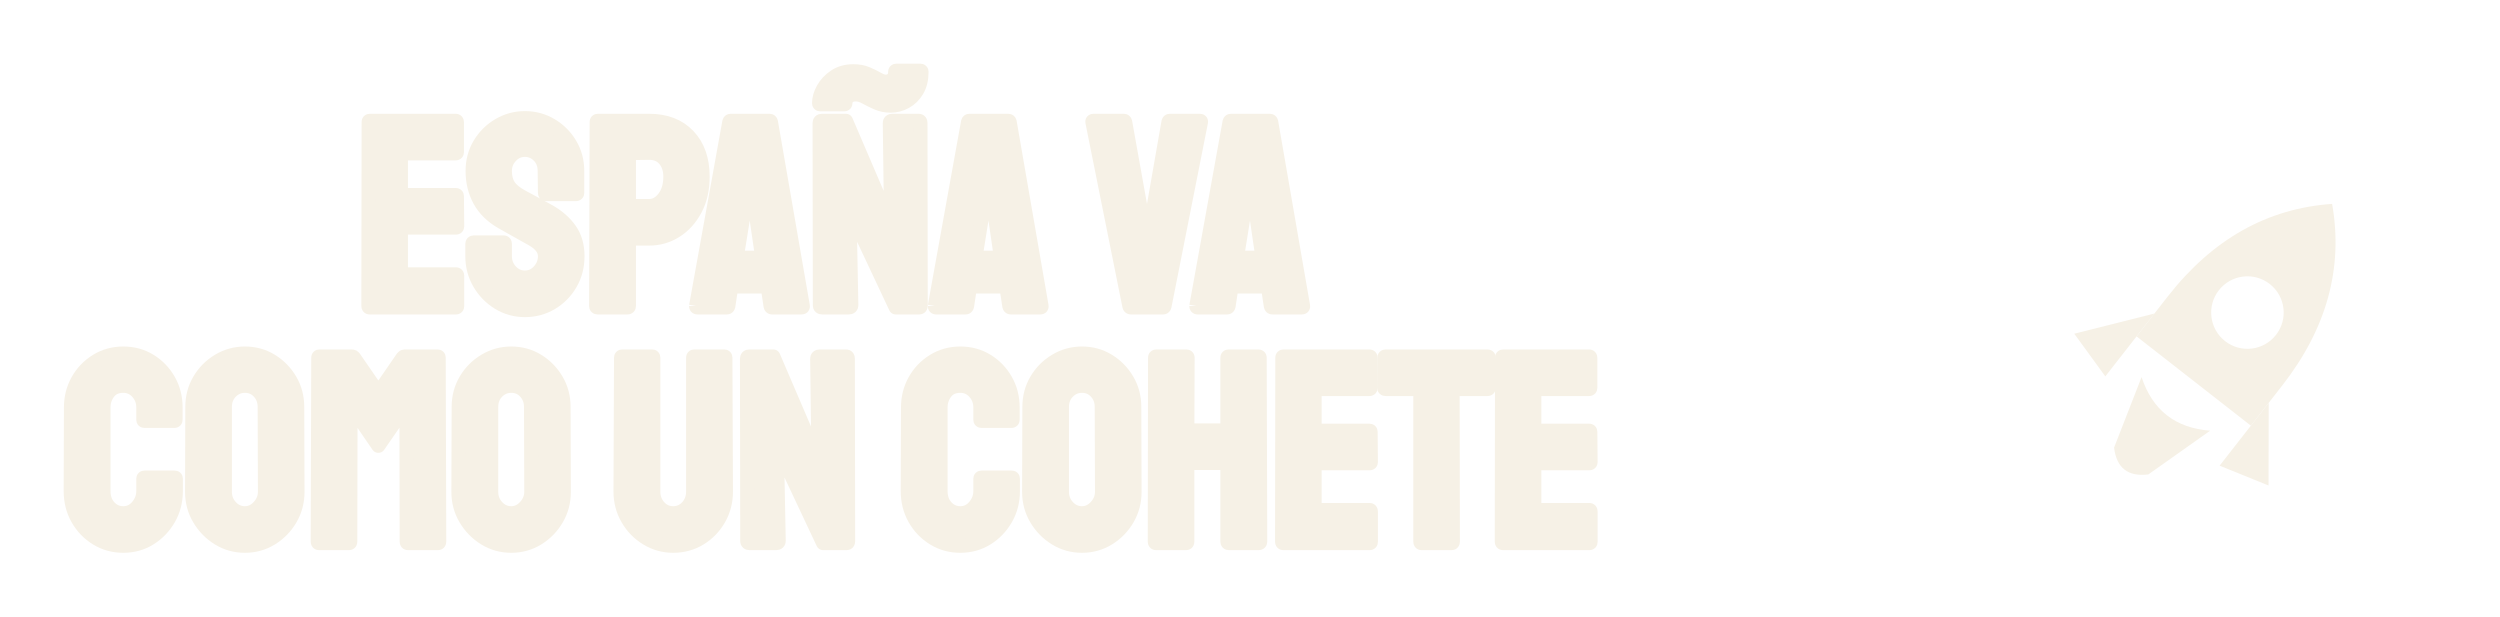
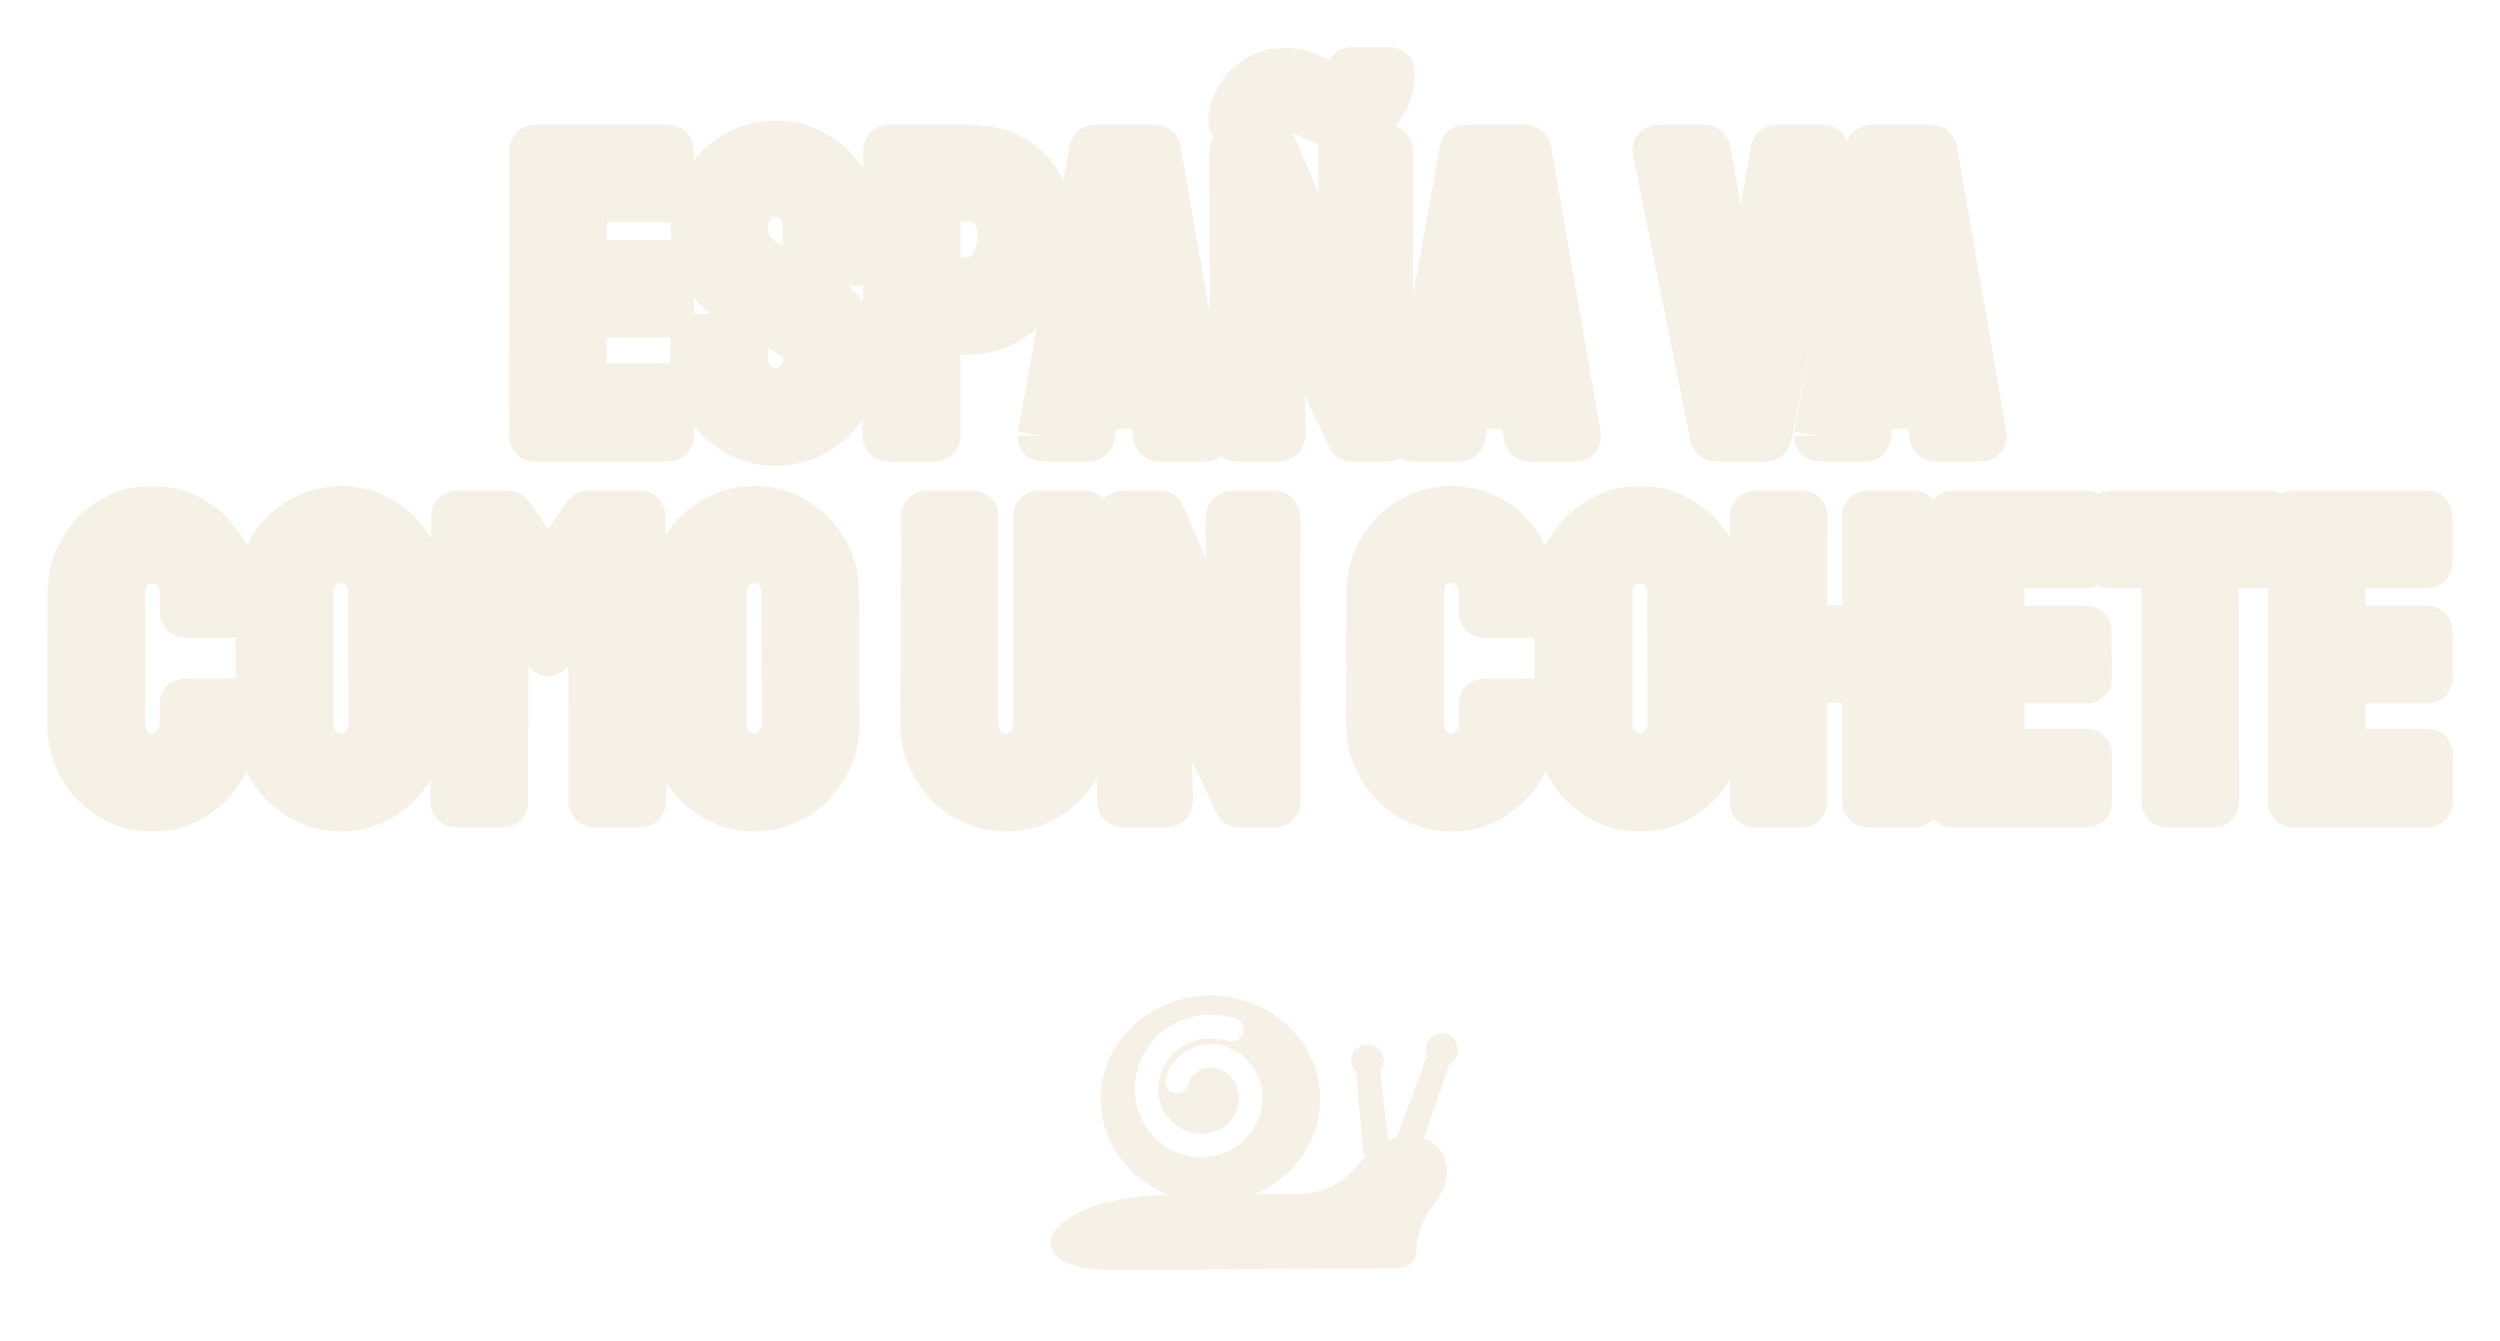
- <svg xmlns="http://www.w3.org/2000/svg" viewBox="270.13 182.73 689.51 170.02">
-   <path fill="#F6F1E6" stroke="#F6F1E6" stroke-width="3.91" stroke-linejoin="round" d="M395.912 267.5L372.042 267.5Q371.747 267.5 371.747 267.13L371.747 267.13L371.82 216.361Q371.82 216.066 372.116 216.066L372.116 216.066L395.838 216.066Q396.134 216.066 396.134 216.435L396.134 216.435L396.134 224.712Q396.134 225.007 395.838 225.007L395.838 225.007L380.688 225.007L380.688 236.536L395.838 236.536Q396.134 236.536 396.134 236.832L396.134 236.832L396.207 245.182Q396.207 245.478 395.912 245.478L395.912 245.478L380.688 245.478L380.688 258.41L395.912 258.41Q396.207 258.41 396.207 258.78L396.207 258.78L396.207 267.204Q396.207 267.5 395.912 267.5L395.912 267.5" />
-   <path fill="#F6F1E6" stroke="#F6F1E6" stroke-width="3.91" stroke-linejoin="round" d="M414.904 268.239L414.904 268.239Q410.914 268.239 407.625 266.207Q404.336 264.175 402.378 260.812Q400.42 257.45 400.42 253.385L400.42 253.385L400.42 249.986Q400.42 249.616 400.789 249.616L400.789 249.616L409.066 249.616Q409.362 249.616 409.362 249.986L409.362 249.986L409.362 253.385Q409.362 255.824 410.987 257.56Q412.613 259.297 414.904 259.297L414.904 259.297Q417.195 259.297 418.821 257.524Q420.447 255.75 420.447 253.385L420.447 253.385Q420.447 250.651 416.899 248.655L416.899 248.655Q415.717 247.99 413.204 246.586Q410.692 245.182 408.475 243.926L408.475 243.926Q404.41 241.561 402.452 237.977Q400.494 234.393 400.494 229.885L400.494 229.885Q400.494 225.746 402.489 222.458Q404.484 219.169 407.773 217.248Q411.061 215.327 414.904 215.327L414.904 215.327Q418.821 215.327 422.109 217.285Q425.398 219.243 427.356 222.532Q429.315 225.82 429.315 229.885L429.315 229.885L429.315 235.945Q429.315 236.24 429.019 236.24L429.019 236.24L420.742 236.24Q420.447 236.24 420.447 235.945L420.447 235.945L420.373 229.885Q420.373 227.298 418.747 225.673Q417.121 224.047 414.904 224.047L414.904 224.047Q412.613 224.047 410.987 225.783Q409.362 227.52 409.362 229.885L409.362 229.885Q409.362 232.324 410.396 233.949Q411.431 235.575 414.165 237.053L414.165 237.053Q414.535 237.275 415.606 237.829Q416.678 238.383 417.934 239.085Q419.19 239.787 420.188 240.305Q421.186 240.822 421.407 240.97L421.407 240.97Q425.102 243.039 427.245 246.032Q429.389 249.025 429.389 253.385L429.389 253.385Q429.389 257.597 427.43 260.96Q425.472 264.322 422.183 266.281Q418.895 268.239 414.904 268.239" />
-   <path fill="#F6F1E6" stroke="#F6F1E6" stroke-width="3.91" stroke-linejoin="round" d="M443.208 267.5L434.931 267.5Q434.562 267.5 434.562 267.13L434.562 267.13L434.709 216.361Q434.709 216.066 435.005 216.066L435.005 216.066L449.194 216.066Q455.993 216.066 459.946 220.204Q463.9 224.342 463.9 231.437L463.9 231.437Q463.9 236.684 461.831 240.526Q459.761 244.369 456.436 246.439Q453.11 248.508 449.194 248.508L449.194 248.508L443.577 248.508L443.577 267.13Q443.577 267.5 443.208 267.5L443.208 267.5M443.577 224.934L443.577 239.566L449.194 239.566Q451.559 239.566 453.295 237.312Q455.032 235.058 455.032 231.437L455.032 231.437Q455.032 228.555 453.48 226.707Q451.928 224.86 449.194 224.86L449.194 224.86L443.577 224.934" />
-   <path fill="#F6F1E6" stroke="#F6F1E6" stroke-width="3.91" stroke-linejoin="round" d="M462.126 267.13L462.126 267.13L471.29 216.361Q471.364 216.066 471.659 216.066L471.659 216.066L482.375 216.066Q482.67 216.066 482.744 216.361L482.744 216.361L491.538 267.13Q491.612 267.5 491.243 267.5L491.243 267.5L483.04 267.5Q482.744 267.5 482.67 267.13L482.67 267.13L481.858 261.736L471.807 261.736L470.994 267.13Q470.92 267.5 470.625 267.5L470.625 267.5L462.422 267.5Q462.126 267.5 462.126 267.13M476.611 233.063L473.285 253.828L480.38 253.828L477.35 233.063L476.906 230.328L476.611 233.063" />
-   <path fill="#F6F1E6" stroke="#F6F1E6" stroke-width="3.91" stroke-linejoin="round" d="M504.249 267.5L496.859 267.5Q496.268 267.5 496.268 266.983L496.268 266.983L496.194 216.657Q496.194 216.066 496.785 216.066L496.785 216.066L503.436 216.066L515.925 245.182L515.556 216.657Q515.556 216.066 516.221 216.066L516.221 216.066L523.537 216.066Q523.981 216.066 523.981 216.657L523.981 216.657L524.054 267.057Q524.054 267.5 523.685 267.5L523.685 267.5L517.182 267.5L504.397 240.305L504.914 266.909Q504.914 267.5 504.249 267.5L504.249 267.5M515.778 211.853L515.778 211.853Q513.708 211.853 511.972 211.077Q510.235 210.301 508.831 209.525Q507.427 208.75 506.171 208.75L506.171 208.75Q504.767 208.75 504.028 209.452Q503.289 210.154 503.289 211.188L503.289 211.188Q503.289 211.484 502.993 211.484L502.993 211.484L496.342 211.484Q496.046 211.484 496.046 211.188L496.046 211.188Q496.046 209.267 497.192 207.235Q498.337 205.202 500.443 203.798Q502.55 202.394 505.506 202.394L505.506 202.394Q507.649 202.394 509.274 203.096Q510.9 203.798 512.193 204.537Q513.487 205.276 514.447 205.276L514.447 205.276Q515.482 205.276 516.258 204.611Q517.034 203.946 517.034 202.542L517.034 202.542Q517.034 202.246 517.33 202.246L517.33 202.246L523.981 202.246Q524.276 202.246 524.276 202.542L524.276 202.542Q524.276 205.572 523.057 207.641Q521.837 209.71 519.879 210.782Q517.921 211.853 515.778 211.853" />
-   <path fill="#F6F1E6" stroke="#F6F1E6" stroke-width="3.91" stroke-linejoin="round" d="M527.971 267.13L527.971 267.13L537.135 216.361Q537.209 216.066 537.504 216.066L537.504 216.066L548.22 216.066Q548.515 216.066 548.589 216.361L548.589 216.361L557.383 267.13Q557.457 267.5 557.088 267.5L557.088 267.5L548.885 267.5Q548.589 267.5 548.515 267.13L548.515 267.13L547.702 261.736L537.652 261.736L536.839 267.13Q536.765 267.5 536.47 267.5L536.47 267.5L528.267 267.5Q527.971 267.5 527.971 267.13M542.456 233.063L539.13 253.828L546.224 253.828L543.195 233.063L542.751 230.328L542.456 233.063" />
-   <path fill="#F6F1E6" stroke="#F6F1E6" stroke-width="3.91" stroke-linejoin="round" d="M590.934 267.5L581.992 267.5Q581.696 267.5 581.623 267.13L581.623 267.13L571.424 216.361Q571.35 216.066 571.72 216.066L571.72 216.066L580.071 216.066Q580.366 216.066 580.44 216.361L580.44 216.361L586.5 250.207L592.412 216.361Q592.486 216.066 592.781 216.066L592.781 216.066L601.058 216.066Q601.428 216.066 601.354 216.361L601.354 216.361L591.303 267.13Q591.23 267.5 590.934 267.5L590.934 267.5" />
-   <path fill="#F6F1E6" stroke="#F6F1E6" stroke-width="3.91" stroke-linejoin="round" d="M600.098 267.13L600.098 267.13L609.261 216.361Q609.335 216.066 609.631 216.066L609.631 216.066L620.346 216.066Q620.642 216.066 620.716 216.361L620.716 216.361L629.51 267.13Q629.584 267.5 629.214 267.5L629.214 267.5L621.011 267.5Q620.716 267.5 620.642 267.13L620.642 267.13L619.829 261.736L609.778 261.736L608.966 267.13Q608.892 267.5 608.596 267.5L608.596 267.5L600.393 267.5Q600.098 267.5 600.098 267.13M614.582 233.063L611.256 253.828L618.351 253.828L615.321 233.063L614.878 230.328L614.582 233.063" />
-   <path fill="#F6F1E6" stroke="#F6F1E6" stroke-width="3.91" stroke-linejoin="round" d="M304.128 333.239L304.128 333.239Q300.064 333.239 296.775 331.207Q293.486 329.175 291.565 325.775Q289.644 322.376 289.644 318.163L289.644 318.163L289.718 295.107Q289.718 291.042 291.602 287.68Q293.486 284.317 296.775 282.285Q300.064 280.253 304.128 280.253L304.128 280.253Q308.193 280.253 311.444 282.248Q314.696 284.243 316.617 287.606Q318.539 290.968 318.539 295.107L318.539 295.107L318.539 298.506Q318.539 298.802 318.243 298.802L318.243 298.802L309.966 298.802Q309.671 298.802 309.671 298.506L309.671 298.506L309.671 295.107Q309.671 292.668 308.082 290.894Q306.493 289.121 304.128 289.121L304.128 289.121Q301.468 289.121 300.064 290.931Q298.659 292.742 298.659 295.107L298.659 295.107L298.659 318.163Q298.659 320.898 300.248 322.597Q301.837 324.297 304.128 324.297L304.128 324.297Q306.493 324.297 308.082 322.413Q309.671 320.528 309.671 318.163L309.671 318.163L309.671 314.764Q309.671 314.468 309.966 314.468L309.966 314.468L318.317 314.468Q318.612 314.468 318.612 314.764L318.612 314.764L318.612 318.163Q318.612 322.376 316.654 325.775Q314.696 329.175 311.444 331.207Q308.193 333.239 304.128 333.239" />
-   <path fill="#F6F1E6" stroke="#F6F1E6" stroke-width="3.91" stroke-linejoin="round" d="M337.679 333.239L337.679 333.239Q333.688 333.239 330.399 331.207Q327.111 329.175 325.116 325.812Q323.12 322.45 323.12 318.385L323.12 318.385L323.194 294.959Q323.194 290.894 325.153 287.569Q327.111 284.243 330.436 282.248Q333.762 280.253 337.679 280.253L337.679 280.253Q341.669 280.253 344.921 282.248Q348.172 284.243 350.131 287.569Q352.089 290.894 352.089 294.959L352.089 294.959L352.163 318.385Q352.163 322.45 350.205 325.812Q348.246 329.175 344.958 331.207Q341.669 333.239 337.679 333.239M337.679 324.297L337.679 324.297Q339.896 324.297 341.558 322.487Q343.221 320.676 343.221 318.385L343.221 318.385L343.147 294.959Q343.147 292.52 341.595 290.82Q340.043 289.121 337.679 289.121L337.679 289.121Q335.388 289.121 333.762 290.783Q332.136 292.446 332.136 294.959L332.136 294.959L332.136 318.385Q332.136 320.824 333.762 322.56Q335.388 324.297 337.679 324.297" />
-   <path fill="#F6F1E6" stroke="#F6F1E6" stroke-width="3.91" stroke-linejoin="round" d="M366.426 332.5L358.075 332.5Q357.779 332.5 357.779 332.13L357.779 332.13L357.927 281.361Q357.927 281.066 358.223 281.066L358.223 281.066L367.239 281.066Q367.534 281.066 367.756 281.361L367.756 281.361L374.481 291.116L381.206 281.361Q381.427 281.066 381.723 281.066L381.723 281.066L390.813 281.066Q391.108 281.066 391.108 281.361L391.108 281.361L391.256 332.13Q391.256 332.5 390.961 332.5L390.961 332.5L382.61 332.5Q382.314 332.5 382.314 332.13L382.314 332.13L382.24 294.442L374.481 305.674L366.795 294.442L366.721 332.13Q366.721 332.5 366.426 332.5L366.426 332.5" />
-   <path fill="#F6F1E6" stroke="#F6F1E6" stroke-width="3.91" stroke-linejoin="round" d="M411.135 333.239L411.135 333.239Q407.145 333.239 403.856 331.207Q400.568 329.175 398.572 325.812Q396.577 322.45 396.577 318.385L396.577 318.385L396.651 294.959Q396.651 290.894 398.609 287.569Q400.568 284.243 403.893 282.248Q407.219 280.253 411.135 280.253L411.135 280.253Q415.126 280.253 418.377 282.248Q421.629 284.243 423.587 287.569Q425.546 290.894 425.546 294.959L425.546 294.959L425.62 318.385Q425.62 322.45 423.661 325.812Q421.703 329.175 418.414 331.207Q415.126 333.239 411.135 333.239M411.135 324.297L411.135 324.297Q413.352 324.297 415.015 322.487Q416.678 320.676 416.678 318.385L416.678 318.385L416.604 294.959Q416.604 292.52 415.052 290.82Q413.5 289.121 411.135 289.121L411.135 289.121Q408.844 289.121 407.219 290.783Q405.593 292.446 405.593 294.959L405.593 294.959L405.593 318.385Q405.593 320.824 407.219 322.56Q408.844 324.297 411.135 324.297" />
-   <path fill="#F6F1E6" stroke="#F6F1E6" stroke-width="3.91" stroke-linejoin="round" d="M455.771 333.239L455.771 333.239Q451.854 333.239 448.529 331.207Q445.203 329.175 443.245 325.775Q441.286 322.376 441.286 318.311L441.286 318.311L441.434 281.361Q441.434 281.066 441.73 281.066L441.73 281.066L450.007 281.066Q450.302 281.066 450.302 281.361L450.302 281.361L450.302 318.311Q450.302 320.824 451.891 322.56Q453.48 324.297 455.771 324.297L455.771 324.297Q458.136 324.297 459.724 322.56Q461.313 320.824 461.313 318.311L461.313 318.311L461.313 281.361Q461.313 281.066 461.609 281.066L461.609 281.066L469.886 281.066Q470.181 281.066 470.181 281.361L470.181 281.361L470.329 318.311Q470.329 322.45 468.371 325.849Q466.412 329.248 463.124 331.244Q459.835 333.239 455.771 333.239" />
-   <path fill="#F6F1E6" stroke="#F6F1E6" stroke-width="3.91" stroke-linejoin="round" d="M484.222 332.5L476.832 332.5Q476.241 332.5 476.241 331.983L476.241 331.983L476.167 281.657Q476.167 281.066 476.758 281.066L476.758 281.066L483.409 281.066L495.899 310.182L495.529 281.657Q495.529 281.066 496.194 281.066L496.194 281.066L503.51 281.066Q503.954 281.066 503.954 281.657L503.954 281.657L504.028 332.057Q504.028 332.5 503.658 332.5L503.658 332.5L497.155 332.5L484.37 305.305L484.887 331.909Q484.887 332.5 484.222 332.5L484.222 332.5" />
-   <path fill="#F6F1E6" stroke="#F6F1E6" stroke-width="3.91" stroke-linejoin="round" d="M534.992 333.239L534.992 333.239Q530.927 333.239 527.639 331.207Q524.35 329.175 522.429 325.775Q520.507 322.376 520.507 318.163L520.507 318.163L520.581 295.107Q520.581 291.042 522.466 287.68Q524.35 284.317 527.639 282.285Q530.927 280.253 534.992 280.253L534.992 280.253Q539.056 280.253 542.308 282.248Q545.559 284.243 547.481 287.606Q549.402 290.968 549.402 295.107L549.402 295.107L549.402 298.506Q549.402 298.802 549.107 298.802L549.107 298.802L540.83 298.802Q540.534 298.802 540.534 298.506L540.534 298.506L540.534 295.107Q540.534 292.668 538.945 290.894Q537.356 289.121 534.992 289.121L534.992 289.121Q532.331 289.121 530.927 290.931Q529.523 292.742 529.523 295.107L529.523 295.107L529.523 318.163Q529.523 320.898 531.112 322.597Q532.701 324.297 534.992 324.297L534.992 324.297Q537.356 324.297 538.945 322.413Q540.534 320.528 540.534 318.163L540.534 318.163L540.534 314.764Q540.534 314.468 540.83 314.468L540.83 314.468L549.18 314.468Q549.476 314.468 549.476 314.764L549.476 314.764L549.476 318.163Q549.476 322.376 547.518 325.775Q545.559 329.175 542.308 331.207Q539.056 333.239 534.992 333.239" />
-   <path fill="#F6F1E6" stroke="#F6F1E6" stroke-width="3.91" stroke-linejoin="round" d="M568.542 333.239L568.542 333.239Q564.552 333.239 561.263 331.207Q557.975 329.175 555.979 325.812Q553.984 322.45 553.984 318.385L553.984 318.385L554.058 294.959Q554.058 290.894 556.016 287.569Q557.975 284.243 561.3 282.248Q564.626 280.253 568.542 280.253L568.542 280.253Q572.533 280.253 575.784 282.248Q579.036 284.243 580.994 287.569Q582.953 290.894 582.953 294.959L582.953 294.959L583.027 318.385Q583.027 322.45 581.068 325.812Q579.11 329.175 575.821 331.207Q572.533 333.239 568.542 333.239M568.542 324.297L568.542 324.297Q570.759 324.297 572.422 322.487Q574.085 320.676 574.085 318.385L574.085 318.385L574.011 294.959Q574.011 292.52 572.459 290.82Q570.907 289.121 568.542 289.121L568.542 289.121Q566.251 289.121 564.626 290.783Q563 292.446 563 294.959L563 294.959L563 318.385Q563 320.824 564.626 322.56Q566.251 324.297 568.542 324.297" />
-   <path fill="#F6F1E6" stroke="#F6F1E6" stroke-width="3.91" stroke-linejoin="round" d="M597.289 332.5L588.939 332.5Q588.643 332.5 588.643 332.13L588.643 332.13L588.717 281.361Q588.717 281.066 589.086 281.066L589.086 281.066L597.289 281.066Q597.659 281.066 597.659 281.361L597.659 281.361L597.585 301.462L608.67 301.462L608.67 281.361Q608.67 281.066 608.966 281.066L608.966 281.066L617.168 281.066Q617.538 281.066 617.538 281.361L617.538 281.361L617.686 332.13Q617.686 332.5 617.316 332.5L617.316 332.5L609.039 332.5Q608.67 332.5 608.67 332.13L608.67 332.13L608.67 310.404L597.585 310.404L597.585 332.13Q597.585 332.5 597.289 332.5L597.289 332.5" />
-   <path fill="#F6F1E6" stroke="#F6F1E6" stroke-width="3.91" stroke-linejoin="round" d="M647.911 332.5L624.041 332.5Q623.746 332.5 623.746 332.13L623.746 332.13L623.819 281.361Q623.819 281.066 624.115 281.066L624.115 281.066L647.837 281.066Q648.133 281.066 648.133 281.435L648.133 281.435L648.133 289.712Q648.133 290.007 647.837 290.007L647.837 290.007L632.687 290.007L632.687 301.536L647.837 301.536Q648.133 301.536 648.133 301.832L648.133 301.832L648.206 310.182Q648.206 310.478 647.911 310.478L647.911 310.478L632.687 310.478L632.687 323.41L647.911 323.41Q648.206 323.41 648.206 323.78L648.206 323.78L648.206 332.204Q648.206 332.5 647.911 332.5L647.911 332.5" />
-   <path fill="#F6F1E6" stroke="#F6F1E6" stroke-width="3.91" stroke-linejoin="round" d="M670.524 332.5L662.174 332.5Q661.878 332.5 661.878 332.13L661.878 332.13L661.878 290.007L652.271 290.007Q651.901 290.007 651.901 289.638L651.901 289.638L651.975 281.361Q651.975 281.066 652.271 281.066L652.271 281.066L680.353 281.066Q680.722 281.066 680.722 281.361L680.722 281.361L680.722 289.638Q680.722 290.007 680.427 290.007L680.427 290.007L670.746 290.007L670.82 332.13Q670.82 332.5 670.524 332.5L670.524 332.5" />
-   <path fill="#F6F1E6" stroke="#F6F1E6" stroke-width="3.91" stroke-linejoin="round" d="M708.509 332.5L684.639 332.5Q684.344 332.5 684.344 332.13L684.344 332.13L684.417 281.361Q684.417 281.066 684.713 281.066L684.713 281.066L708.435 281.066Q708.731 281.066 708.731 281.435L708.731 281.435L708.731 289.712Q708.731 290.007 708.435 290.007L708.435 290.007L693.285 290.007L693.285 301.536L708.435 301.536Q708.731 301.536 708.731 301.832L708.731 301.832L708.804 310.182Q708.804 310.478 708.509 310.478L708.509 310.478L693.285 310.478L693.285 323.41L708.509 323.41Q708.804 323.41 708.804 323.78L708.804 323.78L708.804 332.204Q708.804 332.5 708.509 332.5L708.509 332.5" />
-   <g transform="translate(844.4 227.0)">
-     <g transform="rotate(38 40 49)">
-       <g fill="#F6F1E6">
-         <path fill-rule="evenodd" d="M40 2 q20 18 20 48 l0 14 -40 0 0 -14 q0 -30 20 -48 Z         M40 30 a10 10 0 1 0 0.1 0 Z" />
-         <path d="M20 56 l-14 18 14 4 Z" />
-         <path d="M60 56 l14 18 -14 4 Z" />
-         <path d="M28 72 q12 8 24 0 l-6 20 q-6 6 -12 0 Z" />
-       </g>
+ <svg xmlns="http://www.w3.org/2000/svg" viewBox="277.07 189.67 444.31 238.3">
+   <path fill="#F6F1E6" stroke="#F6F1E6" stroke-width="8.41" stroke-linejoin="round" d="M395.912 267.5L372.042 267.5Q371.747 267.5 371.747 267.13L371.747 267.13L371.82 216.361Q371.82 216.066 372.116 216.066L372.116 216.066L395.838 216.066Q396.134 216.066 396.134 216.435L396.134 216.435L396.134 224.712Q396.134 225.007 395.838 225.007L395.838 225.007L380.688 225.007L380.688 236.536L395.838 236.536Q396.134 236.536 396.134 236.832L396.134 236.832L396.207 245.182Q396.207 245.478 395.912 245.478L395.912 245.478L380.688 245.478L380.688 258.41L395.912 258.41Q396.207 258.41 396.207 258.78L396.207 258.78L396.207 267.204Q396.207 267.5 395.912 267.5L395.912 267.5" />
+   <path fill="#F6F1E6" stroke="#F6F1E6" stroke-width="8.41" stroke-linejoin="round" d="M414.904 268.239L414.904 268.239Q410.914 268.239 407.625 266.207Q404.336 264.175 402.378 260.812Q400.42 257.45 400.42 253.385L400.42 253.385L400.42 249.986Q400.42 249.616 400.789 249.616L400.789 249.616L409.066 249.616Q409.362 249.616 409.362 249.986L409.362 249.986L409.362 253.385Q409.362 255.824 410.987 257.56Q412.613 259.297 414.904 259.297L414.904 259.297Q417.195 259.297 418.821 257.524Q420.447 255.75 420.447 253.385L420.447 253.385Q420.447 250.651 416.899 248.655L416.899 248.655Q415.717 247.99 413.204 246.586Q410.692 245.182 408.475 243.926L408.475 243.926Q404.41 241.561 402.452 237.977Q400.494 234.393 400.494 229.885L400.494 229.885Q400.494 225.746 402.489 222.458Q404.484 219.169 407.773 217.248Q411.061 215.327 414.904 215.327L414.904 215.327Q418.821 215.327 422.109 217.285Q425.398 219.243 427.356 222.532Q429.315 225.82 429.315 229.885L429.315 229.885L429.315 235.945Q429.315 236.24 429.019 236.24L429.019 236.24L420.742 236.24Q420.447 236.24 420.447 235.945L420.447 235.945L420.373 229.885Q420.373 227.298 418.747 225.673Q417.121 224.047 414.904 224.047L414.904 224.047Q412.613 224.047 410.987 225.783Q409.362 227.52 409.362 229.885L409.362 229.885Q409.362 232.324 410.396 233.949Q411.431 235.575 414.165 237.053L414.165 237.053Q414.535 237.275 415.606 237.829Q416.678 238.383 417.934 239.085Q419.19 239.787 420.188 240.305Q421.186 240.822 421.407 240.97L421.407 240.97Q425.102 243.039 427.245 246.032Q429.389 249.025 429.389 253.385L429.389 253.385Q429.389 257.597 427.43 260.96Q425.472 264.322 422.183 266.281Q418.895 268.239 414.904 268.239" />
+   <path fill="#F6F1E6" stroke="#F6F1E6" stroke-width="8.41" stroke-linejoin="round" d="M443.208 267.5L434.931 267.5Q434.562 267.5 434.562 267.13L434.562 267.13L434.709 216.361Q434.709 216.066 435.005 216.066L435.005 216.066L449.194 216.066Q455.993 216.066 459.946 220.204Q463.9 224.342 463.9 231.437L463.9 231.437Q463.9 236.684 461.831 240.526Q459.761 244.369 456.436 246.439Q453.11 248.508 449.194 248.508L449.194 248.508L443.577 248.508L443.577 267.13Q443.577 267.5 443.208 267.5L443.208 267.5M443.577 224.934L443.577 239.566L449.194 239.566Q451.559 239.566 453.295 237.312Q455.032 235.058 455.032 231.437L455.032 231.437Q455.032 228.555 453.48 226.707Q451.928 224.86 449.194 224.86L449.194 224.86L443.577 224.934" />
+   <path fill="#F6F1E6" stroke="#F6F1E6" stroke-width="8.41" stroke-linejoin="round" d="M462.126 267.13L462.126 267.13L471.29 216.361Q471.364 216.066 471.659 216.066L471.659 216.066L482.375 216.066Q482.67 216.066 482.744 216.361L482.744 216.361L491.538 267.13Q491.612 267.5 491.243 267.5L491.243 267.5L483.04 267.5Q482.744 267.5 482.67 267.13L482.67 267.13L481.858 261.736L471.807 261.736L470.994 267.13Q470.92 267.5 470.625 267.5L470.625 267.5L462.422 267.5Q462.126 267.5 462.126 267.13M476.611 233.063L473.285 253.828L480.38 253.828L477.35 233.063L476.906 230.328L476.611 233.063" />
+   <path fill="#F6F1E6" stroke="#F6F1E6" stroke-width="8.41" stroke-linejoin="round" d="M504.249 267.5L496.859 267.5Q496.268 267.5 496.268 266.983L496.268 266.983L496.194 216.657Q496.194 216.066 496.785 216.066L496.785 216.066L503.436 216.066L515.925 245.182L515.556 216.657Q515.556 216.066 516.221 216.066L516.221 216.066L523.537 216.066Q523.981 216.066 523.981 216.657L523.981 216.657L524.054 267.057Q524.054 267.5 523.685 267.5L523.685 267.5L517.182 267.5L504.397 240.305L504.914 266.909Q504.914 267.5 504.249 267.5L504.249 267.5M515.778 211.853L515.778 211.853Q513.708 211.853 511.972 211.077Q510.235 210.301 508.831 209.525Q507.427 208.75 506.171 208.75L506.171 208.75Q504.767 208.75 504.028 209.452Q503.289 210.154 503.289 211.188L503.289 211.188Q503.289 211.484 502.993 211.484L502.993 211.484L496.342 211.484Q496.046 211.484 496.046 211.188L496.046 211.188Q496.046 209.267 497.192 207.235Q498.337 205.202 500.443 203.798Q502.55 202.394 505.506 202.394L505.506 202.394Q507.649 202.394 509.274 203.096Q510.9 203.798 512.193 204.537Q513.487 205.276 514.447 205.276L514.447 205.276Q515.482 205.276 516.258 204.611Q517.034 203.946 517.034 202.542L517.034 202.542Q517.034 202.246 517.33 202.246L517.33 202.246L523.981 202.246Q524.276 202.246 524.276 202.542L524.276 202.542Q524.276 205.572 523.057 207.641Q521.837 209.71 519.879 210.782Q517.921 211.853 515.778 211.853" />
+   <path fill="#F6F1E6" stroke="#F6F1E6" stroke-width="8.41" stroke-linejoin="round" d="M527.971 267.13L527.971 267.13L537.135 216.361Q537.209 216.066 537.504 216.066L537.504 216.066L548.22 216.066Q548.515 216.066 548.589 216.361L548.589 216.361L557.383 267.13Q557.457 267.5 557.088 267.5L557.088 267.5L548.885 267.5Q548.589 267.5 548.515 267.13L548.515 267.13L547.702 261.736L537.652 261.736L536.839 267.13Q536.765 267.5 536.47 267.5L536.47 267.5L528.267 267.5Q527.971 267.5 527.971 267.13M542.456 233.063L539.13 253.828L546.224 253.828L543.195 233.063L542.751 230.328L542.456 233.063" />
+   <path fill="#F6F1E6" stroke="#F6F1E6" stroke-width="8.41" stroke-linejoin="round" d="M590.934 267.5L581.992 267.5Q581.696 267.5 581.623 267.13L581.623 267.13L571.424 216.361Q571.35 216.066 571.72 216.066L571.72 216.066L580.071 216.066Q580.366 216.066 580.44 216.361L580.44 216.361L586.5 250.207L592.412 216.361Q592.486 216.066 592.781 216.066L592.781 216.066L601.058 216.066Q601.428 216.066 601.354 216.361L601.354 216.361L591.303 267.13Q591.23 267.5 590.934 267.5L590.934 267.5" />
+   <path fill="#F6F1E6" stroke="#F6F1E6" stroke-width="8.41" stroke-linejoin="round" d="M600.098 267.13L600.098 267.13L609.261 216.361Q609.335 216.066 609.631 216.066L609.631 216.066L620.346 216.066Q620.642 216.066 620.716 216.361L620.716 216.361L629.51 267.13Q629.584 267.5 629.214 267.5L629.214 267.5L621.011 267.5Q620.716 267.5 620.642 267.13L620.642 267.13L619.829 261.736L609.778 261.736L608.966 267.13Q608.892 267.5 608.596 267.5L608.596 267.5L600.393 267.5Q600.098 267.5 600.098 267.13M614.582 233.063L611.256 253.828L618.351 253.828L615.321 233.063L614.878 230.328L614.582 233.063" />
+   <path fill="#F6F1E6" stroke="#F6F1E6" stroke-width="8.41" stroke-linejoin="round" d="M304.128 333.239L304.128 333.239Q300.064 333.239 296.775 331.207Q293.486 329.175 291.565 325.775Q289.644 322.376 289.644 318.163L289.644 318.163L289.718 295.107Q289.718 291.042 291.602 287.68Q293.486 284.317 296.775 282.285Q300.064 280.253 304.128 280.253L304.128 280.253Q308.193 280.253 311.444 282.248Q314.696 284.243 316.617 287.606Q318.539 290.968 318.539 295.107L318.539 295.107L318.539 298.506Q318.539 298.802 318.243 298.802L318.243 298.802L309.966 298.802Q309.671 298.802 309.671 298.506L309.671 298.506L309.671 295.107Q309.671 292.668 308.082 290.894Q306.493 289.121 304.128 289.121L304.128 289.121Q301.468 289.121 300.064 290.931Q298.659 292.742 298.659 295.107L298.659 295.107L298.659 318.163Q298.659 320.898 300.248 322.597Q301.837 324.297 304.128 324.297L304.128 324.297Q306.493 324.297 308.082 322.413Q309.671 320.528 309.671 318.163L309.671 318.163L309.671 314.764Q309.671 314.468 309.966 314.468L309.966 314.468L318.317 314.468Q318.612 314.468 318.612 314.764L318.612 314.764L318.612 318.163Q318.612 322.376 316.654 325.775Q314.696 329.175 311.444 331.207Q308.193 333.239 304.128 333.239" />
+   <path fill="#F6F1E6" stroke="#F6F1E6" stroke-width="8.41" stroke-linejoin="round" d="M337.679 333.239L337.679 333.239Q333.688 333.239 330.399 331.207Q327.111 329.175 325.116 325.812Q323.12 322.45 323.12 318.385L323.12 318.385L323.194 294.959Q323.194 290.894 325.153 287.569Q327.111 284.243 330.436 282.248Q333.762 280.253 337.679 280.253L337.679 280.253Q341.669 280.253 344.921 282.248Q348.172 284.243 350.131 287.569Q352.089 290.894 352.089 294.959L352.089 294.959L352.163 318.385Q352.163 322.45 350.205 325.812Q348.246 329.175 344.958 331.207Q341.669 333.239 337.679 333.239M337.679 324.297L337.679 324.297Q339.896 324.297 341.558 322.487Q343.221 320.676 343.221 318.385L343.221 318.385L343.147 294.959Q343.147 292.52 341.595 290.82Q340.043 289.121 337.679 289.121L337.679 289.121Q335.388 289.121 333.762 290.783Q332.136 292.446 332.136 294.959L332.136 294.959L332.136 318.385Q332.136 320.824 333.762 322.56Q335.388 324.297 337.679 324.297" />
+   <path fill="#F6F1E6" stroke="#F6F1E6" stroke-width="8.41" stroke-linejoin="round" d="M366.426 332.5L358.075 332.5Q357.779 332.5 357.779 332.13L357.779 332.13L357.927 281.361Q357.927 281.066 358.223 281.066L358.223 281.066L367.239 281.066Q367.534 281.066 367.756 281.361L367.756 281.361L374.481 291.116L381.206 281.361Q381.427 281.066 381.723 281.066L381.723 281.066L390.813 281.066Q391.108 281.066 391.108 281.361L391.108 281.361L391.256 332.13Q391.256 332.5 390.961 332.5L390.961 332.5L382.61 332.5Q382.314 332.5 382.314 332.13L382.314 332.13L382.24 294.442L374.481 305.674L366.795 294.442L366.721 332.13Q366.721 332.5 366.426 332.5L366.426 332.5" />
+   <path fill="#F6F1E6" stroke="#F6F1E6" stroke-width="8.41" stroke-linejoin="round" d="M411.135 333.239L411.135 333.239Q407.145 333.239 403.856 331.207Q400.568 329.175 398.572 325.812Q396.577 322.45 396.577 318.385L396.577 318.385L396.651 294.959Q396.651 290.894 398.609 287.569Q400.568 284.243 403.893 282.248Q407.219 280.253 411.135 280.253L411.135 280.253Q415.126 280.253 418.377 282.248Q421.629 284.243 423.587 287.569Q425.546 290.894 425.546 294.959L425.546 294.959L425.62 318.385Q425.62 322.45 423.661 325.812Q421.703 329.175 418.414 331.207Q415.126 333.239 411.135 333.239M411.135 324.297L411.135 324.297Q413.352 324.297 415.015 322.487Q416.678 320.676 416.678 318.385L416.678 318.385L416.604 294.959Q416.604 292.52 415.052 290.82Q413.5 289.121 411.135 289.121L411.135 289.121Q408.844 289.121 407.219 290.783Q405.593 292.446 405.593 294.959L405.593 294.959L405.593 318.385Q405.593 320.824 407.219 322.56Q408.844 324.297 411.135 324.297" />
+   <path fill="#F6F1E6" stroke="#F6F1E6" stroke-width="8.41" stroke-linejoin="round" d="M455.771 333.239L455.771 333.239Q451.854 333.239 448.529 331.207Q445.203 329.175 443.245 325.775Q441.286 322.376 441.286 318.311L441.286 318.311L441.434 281.361Q441.434 281.066 441.73 281.066L441.73 281.066L450.007 281.066Q450.302 281.066 450.302 281.361L450.302 281.361L450.302 318.311Q450.302 320.824 451.891 322.56Q453.48 324.297 455.771 324.297L455.771 324.297Q458.136 324.297 459.724 322.56Q461.313 320.824 461.313 318.311L461.313 318.311L461.313 281.361Q461.313 281.066 461.609 281.066L461.609 281.066L469.886 281.066Q470.181 281.066 470.181 281.361L470.181 281.361L470.329 318.311Q470.329 322.45 468.371 325.849Q466.412 329.248 463.124 331.244Q459.835 333.239 455.771 333.239" />
+   <path fill="#F6F1E6" stroke="#F6F1E6" stroke-width="8.41" stroke-linejoin="round" d="M484.222 332.5L476.832 332.5Q476.241 332.5 476.241 331.983L476.241 331.983L476.167 281.657Q476.167 281.066 476.758 281.066L476.758 281.066L483.409 281.066L495.899 310.182L495.529 281.657Q495.529 281.066 496.194 281.066L496.194 281.066L503.51 281.066Q503.954 281.066 503.954 281.657L503.954 281.657L504.028 332.057Q504.028 332.5 503.658 332.5L503.658 332.5L497.155 332.5L484.37 305.305L484.887 331.909Q484.887 332.5 484.222 332.5L484.222 332.5" />
+   <path fill="#F6F1E6" stroke="#F6F1E6" stroke-width="8.41" stroke-linejoin="round" d="M534.992 333.239L534.992 333.239Q530.927 333.239 527.639 331.207Q524.35 329.175 522.429 325.775Q520.507 322.376 520.507 318.163L520.507 318.163L520.581 295.107Q520.581 291.042 522.466 287.68Q524.35 284.317 527.639 282.285Q530.927 280.253 534.992 280.253L534.992 280.253Q539.056 280.253 542.308 282.248Q545.559 284.243 547.481 287.606Q549.402 290.968 549.402 295.107L549.402 295.107L549.402 298.506Q549.402 298.802 549.107 298.802L549.107 298.802L540.83 298.802Q540.534 298.802 540.534 298.506L540.534 298.506L540.534 295.107Q540.534 292.668 538.945 290.894Q537.356 289.121 534.992 289.121L534.992 289.121Q532.331 289.121 530.927 290.931Q529.523 292.742 529.523 295.107L529.523 295.107L529.523 318.163Q529.523 320.898 531.112 322.597Q532.701 324.297 534.992 324.297L534.992 324.297Q537.356 324.297 538.945 322.413Q540.534 320.528 540.534 318.163L540.534 318.163L540.534 314.764Q540.534 314.468 540.83 314.468L540.83 314.468L549.18 314.468Q549.476 314.468 549.476 314.764L549.476 314.764L549.476 318.163Q549.476 322.376 547.518 325.775Q545.559 329.175 542.308 331.207Q539.056 333.239 534.992 333.239" />
+   <path fill="#F6F1E6" stroke="#F6F1E6" stroke-width="8.41" stroke-linejoin="round" d="M568.542 333.239L568.542 333.239Q564.552 333.239 561.263 331.207Q557.975 329.175 555.979 325.812Q553.984 322.45 553.984 318.385L553.984 318.385L554.058 294.959Q554.058 290.894 556.016 287.569Q557.975 284.243 561.3 282.248Q564.626 280.253 568.542 280.253L568.542 280.253Q572.533 280.253 575.784 282.248Q579.036 284.243 580.994 287.569Q582.953 290.894 582.953 294.959L582.953 294.959L583.027 318.385Q583.027 322.45 581.068 325.812Q579.11 329.175 575.821 331.207Q572.533 333.239 568.542 333.239M568.542 324.297L568.542 324.297Q570.759 324.297 572.422 322.487Q574.085 320.676 574.085 318.385L574.085 318.385L574.011 294.959Q574.011 292.52 572.459 290.82Q570.907 289.121 568.542 289.121L568.542 289.121Q566.251 289.121 564.626 290.783Q563 292.446 563 294.959L563 294.959L563 318.385Q563 320.824 564.626 322.56Q566.251 324.297 568.542 324.297" />
+   <path fill="#F6F1E6" stroke="#F6F1E6" stroke-width="8.41" stroke-linejoin="round" d="M597.289 332.5L588.939 332.5Q588.643 332.5 588.643 332.13L588.643 332.13L588.717 281.361Q588.717 281.066 589.086 281.066L589.086 281.066L597.289 281.066Q597.659 281.066 597.659 281.361L597.659 281.361L597.585 301.462L608.67 301.462L608.67 281.361Q608.67 281.066 608.966 281.066L608.966 281.066L617.168 281.066Q617.538 281.066 617.538 281.361L617.538 281.361L617.686 332.13Q617.686 332.5 617.316 332.5L617.316 332.5L609.039 332.5Q608.67 332.5 608.67 332.13L608.67 332.13L608.67 310.404L597.585 310.404L597.585 332.13Q597.585 332.5 597.289 332.5L597.289 332.5" />
+   <path fill="#F6F1E6" stroke="#F6F1E6" stroke-width="8.41" stroke-linejoin="round" d="M647.911 332.5L624.041 332.5Q623.746 332.5 623.746 332.13L623.746 332.13L623.819 281.361Q623.819 281.066 624.115 281.066L624.115 281.066L647.837 281.066Q648.133 281.066 648.133 281.435L648.133 281.435L648.133 289.712Q648.133 290.007 647.837 290.007L647.837 290.007L632.687 290.007L632.687 301.536L647.837 301.536Q648.133 301.536 648.133 301.832L648.133 301.832L648.206 310.182Q648.206 310.478 647.911 310.478L647.911 310.478L632.687 310.478L632.687 323.41L647.911 323.41Q648.206 323.41 648.206 323.78L648.206 323.78L648.206 332.204Q648.206 332.5 647.911 332.5L647.911 332.5" />
+   <path fill="#F6F1E6" stroke="#F6F1E6" stroke-width="8.41" stroke-linejoin="round" d="M670.524 332.5L662.174 332.5Q661.878 332.5 661.878 332.13L661.878 332.13L661.878 290.007L652.271 290.007Q651.901 290.007 651.901 289.638L651.901 289.638L651.975 281.361Q651.975 281.066 652.271 281.066L652.271 281.066L680.353 281.066Q680.722 281.066 680.722 281.361L680.722 281.361L680.722 289.638Q680.722 290.007 680.427 290.007L680.427 290.007L670.746 290.007L670.82 332.13Q670.82 332.5 670.524 332.5L670.524 332.5" />
+   <path fill="#F6F1E6" stroke="#F6F1E6" stroke-width="8.41" stroke-linejoin="round" d="M708.509 332.5L684.639 332.5Q684.344 332.5 684.344 332.13L684.344 332.13L684.417 281.361Q684.417 281.066 684.713 281.066L684.713 281.066L708.435 281.066Q708.731 281.066 708.731 281.435L708.731 281.435L708.731 289.712Q708.731 290.007 708.435 290.007L708.435 290.007L693.285 290.007L693.285 301.536L708.435 301.536Q708.731 301.536 708.731 301.832L708.731 301.832L708.804 310.182Q708.804 310.478 708.509 310.478L708.509 310.478L693.285 310.478L693.285 323.41L708.509 323.41Q708.804 323.41 708.804 323.78L708.804 323.78L708.804 332.204Q708.804 332.5 708.509 332.5L708.509 332.5" />
+   <g transform="translate(463.7 366.5)">
+     <g transform="translate(-19.5,-2.5)">
+       <path fill="#F6F1E6" fill-rule="evenodd" d="M28.5,21a19.5,18.4 0 1,1 39.0,0a19.5,18.4 0 1,1 -39.0,0ZM40.1,17.1L40.5,16.0L41.1,14.9L41.9,13.9L42.8,13.0L43.9,12.3L45.1,11.8L46.4,11.4L47.8,11.3L49.2,11.3L50.6,11.6L51.9,12.2L53.2,12.9L54.3,13.8L55.3,14.9L56.1,16.2L56.7,17.6L57.1,19.1L57.3,20.7L57.1,22.3L56.8,23.9L56.2,25.4L55.3,26.8L54.2,28.1L53.0,29.2L51.5,30.1L49.9,30.8L48.2,31.2L46.4,31.4L44.6,31.2L42.8,30.8L41.1,30.1L39.5,29.1L38.1,27.9L36.9,26.5L35.9,24.8L35.1,23.0L34.7,21.1L34.5,19.1L34.7,17.1L35.2,15.1L36.0,13.2L37.1,11.5L38.4,9.9L40.0,8.5L41.9,7.4L43.9,6.6L46.0,6.1L48.2,6.0L50.4,6.2L52.6,6.7A2.1,2.1 0 0 1 51.0,10.6L49.4,10.3L47.9,10.2L46.4,10.3L44.9,10.7L43.5,11.3L42.3,12.1L41.2,13.1L40.3,14.2L39.6,15.4L39.1,16.7L38.8,18.1L38.7,19.4L38.8,20.7L39.2,22.0L39.7,23.2L40.4,24.2L41.3,25.2L42.2,25.9L43.3,26.5L44.4,26.9L45.6,27.1L46.7,27.2L47.8,27.0L48.9,26.7L49.9,26.3L50.7,25.7L51.5,24.9L52.1,24.1L52.6,23.2L52.9,22.3L53.1,21.4L53.1,20.4L52.9,19.5L52.6,18.6L52.2,17.9L51.7,17.2L51.1,16.6L50.5,16.1L49.8,15.8L49.0,15.5L48.3,15.4L47.5,15.5L46.8,15.6L46.2,15.8L45.6,16.2L45.1,16.6L44.6,17.1L44.3,17.6L44.1,18.1L44.0,18.7A2.1,2.1 0 0 1 40.1,17.1Z" />
+       <path fill="#F6F1E6" d="M19.8,45.2 C23.2,39.9 32.5,37.9 44,37.9 L63,37.9 C69,37.9 72,35.4 75,31.9 C78,27.9 84,26.3 87.6,28.9 C91,31.5 90.6,35.9 88,39.3 C85.6,42.5 84.6,45.3 84.6,47.9 C84.6,49.9 83,51.1 81,51.1 L31,51.4 C25.4,51.4 18.4,50.4 19.8,45.2 Z" />
+       <path fill="#F6F1E6" d="M85.4,29.6L85.9,28.0L86.4,26.6L86.9,25.1L87.4,23.7L87.9,22.4L88.3,21.0L88.8,19.7L89.3,18.3L89.7,17.0L90.2,15.6L90.6,14.3L89.1,12.2L89.1,12.2L86.6,12.9L86.1,14.2L85.7,15.6L85.2,16.9L84.7,18.2L84.2,19.5L83.7,20.9L83.2,22.2L82.7,23.6L82.1,25.0L81.6,26.5L81.0,28.0Z" />
+       <path fill="#F6F1E6" d="M79.9,30.5L79.7,29.0L79.5,27.5L79.3,26.1L79.1,24.7L79.0,23.3L78.8,22.0L78.7,20.7L78.5,19.3L78.4,18.0L78.3,16.7L78.1,15.4L75.9,14.2L75.9,14.2L73.9,15.7L74.0,17.1L74.1,18.4L74.2,19.7L74.3,21.1L74.4,22.4L74.6,23.8L74.7,25.2L74.8,26.6L75.0,28.1L75.1,29.6L75.3,31.1Z" />
+       <circle cx="89.1" cy="12.2" r="2.9" fill="#F6F1E6" />
+       <circle cx="75.9" cy="14.2" r="2.9" fill="#F6F1E6" />
    </g>
  </g>
</svg>
